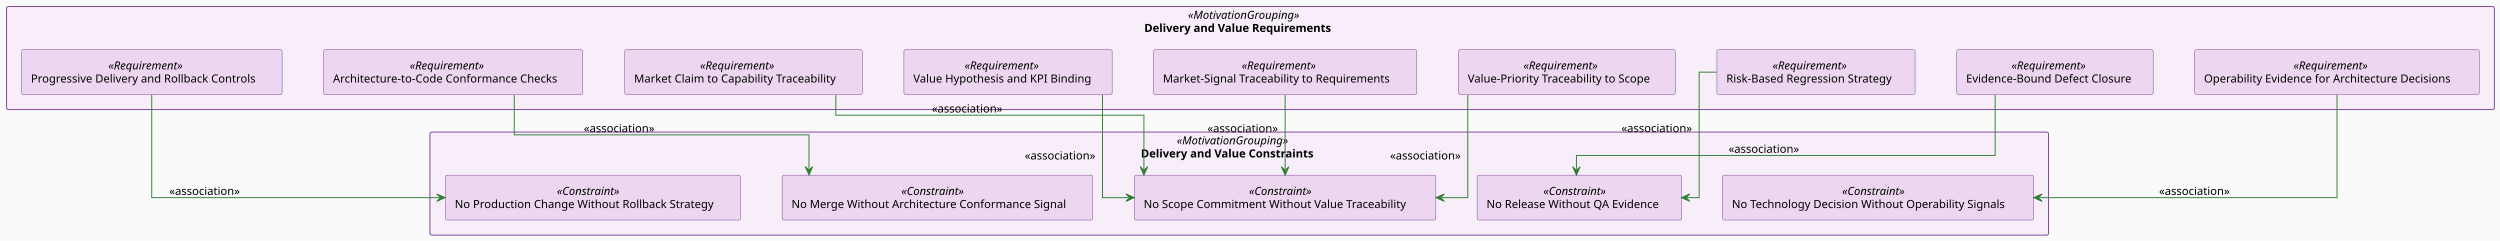
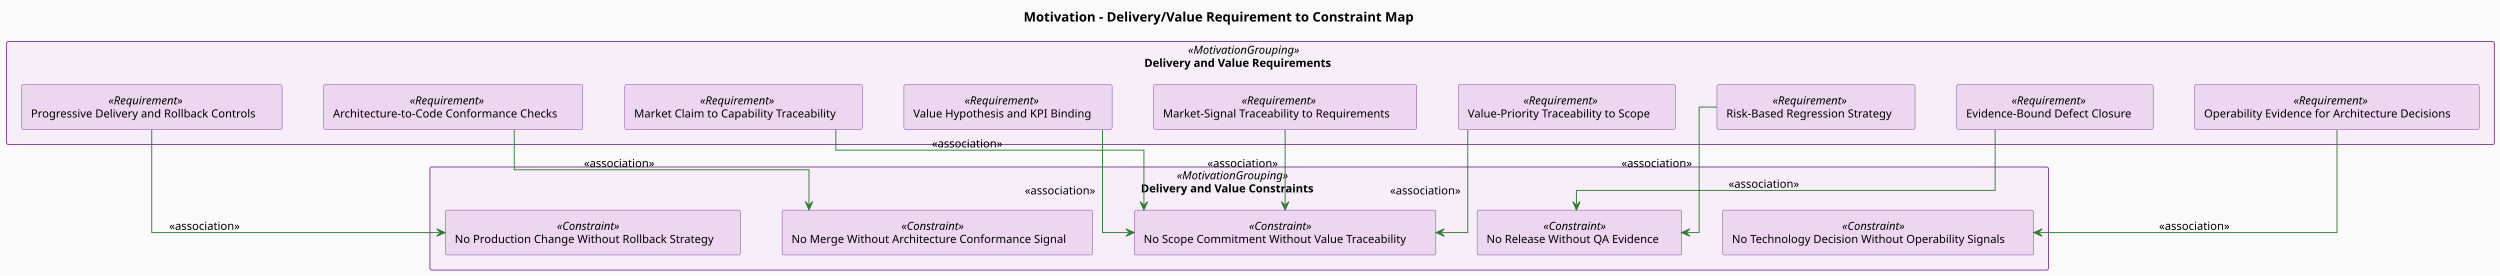
- <svg xmlns="http://www.w3.org/2000/svg" contentStyleType="text/css" data-diagram-type="DESCRIPTION" height="257px" preserveAspectRatio="none" style="width:2669px;height:257px;background:#FAFAFA;" version="1.1" viewBox="0 0 2669 257" width="2669px" zoomAndPan="magnify">
+ <svg xmlns="http://www.w3.org/2000/svg" contentStyleType="text/css" data-diagram-type="DESCRIPTION" height="294px" preserveAspectRatio="none" style="width:2669px;height:294px;background:#FAFAFA;" version="1.1" viewBox="0 0 2669 294" width="2669px" zoomAndPan="magnify">
  <defs />
  <g>
-     <rect fill="#FAFAFA" height="257" style="stroke:none;stroke-width:1;" width="2669" x="0" y="0" />
-     <g class="cluster" data-entity="GRP_REQ" data-source-line="48" data-uid="ent0002" id="cluster_GRP_REQ">
-       <rect fill="#F7EEF9" height="110" rx="2" ry="2" style="stroke:#7B3F9A;stroke-width:1;" width="2656" x="7" y="7" />
-       <text fill="#000000" font-family="sans-serif" font-size="12" font-style="italic" lengthAdjust="spacing" textLength="133.342" x="1268.329" y="20.139">«MotivationGrouping»</text>
-       <text fill="#000000" font-family="sans-serif" font-size="12" font-weight="bold" lengthAdjust="spacing" textLength="226.717" x="1221.642" y="34.107">Delivery and Value Requirements</text>
+     <rect fill="#FAFAFA" height="294" style="stroke:none;stroke-width:1;" width="2669" x="0" y="0" />
+     <text fill="#000000" font-family="sans-serif" font-size="14" font-weight="bold" lengthAdjust="spacing" textLength="469.376" x="1092.812" y="22.995">Motivation - Delivery/Value Requirement to Constraint Map</text>
+     <g class="cluster" data-entity="GRP_REQ" data-source-line="49" data-uid="ent0002" id="cluster_GRP_REQ">
+       <rect fill="#F7EEF9" height="110" rx="2" ry="2" style="stroke:#7B3F9A;stroke-width:1;" width="2656" x="7" y="44.297" />
+       <text fill="#000000" font-family="sans-serif" font-size="12" font-style="italic" lengthAdjust="spacing" textLength="133.342" x="1268.329" y="57.435">«MotivationGrouping»</text>
+       <text fill="#000000" font-family="sans-serif" font-size="12" font-weight="bold" lengthAdjust="spacing" textLength="226.717" x="1221.642" y="71.404">Delivery and Value Requirements</text>
    </g>
-     <g class="cluster" data-entity="GRP_CST" data-source-line="60" data-uid="ent0012" id="cluster_GRP_CST">
-       <rect fill="#F7EEF9" height="110" rx="2" ry="2" style="stroke:#7B3F9A;stroke-width:1;" width="1728" x="459" y="141" />
-       <text fill="#000000" font-family="sans-serif" font-size="12" font-style="italic" lengthAdjust="spacing" textLength="133.342" x="1256.329" y="154.139">«MotivationGrouping»</text>
-       <text fill="#000000" font-family="sans-serif" font-size="12" font-weight="bold" lengthAdjust="spacing" textLength="209.994" x="1218.003" y="168.107">Delivery and Value Constraints</text>
+     <g class="cluster" data-entity="GRP_CST" data-source-line="61" data-uid="ent0012" id="cluster_GRP_CST">
+       <rect fill="#F7EEF9" height="110" rx="2" ry="2" style="stroke:#7B3F9A;stroke-width:1;" width="1728" x="459" y="178.297" />
+       <text fill="#000000" font-family="sans-serif" font-size="12" font-style="italic" lengthAdjust="spacing" textLength="133.342" x="1256.329" y="191.435">«MotivationGrouping»</text>
+       <text fill="#000000" font-family="sans-serif" font-size="12" font-weight="bold" lengthAdjust="spacing" textLength="209.994" x="1218.003" y="205.404">Delivery and Value Constraints</text>
    </g>
-     <g class="entity" data-entity="REQ_009" data-source-line="49" data-uid="ent0003" id="entity_REQ_009">
-       <rect fill="#EDD6F0" height="47.938" rx="2" ry="2" style="stroke:#7B3F9A;stroke-width:0.5;" width="303.852" x="2343" y="53" />
-       <text fill="#000000" font-family="sans-serif" font-size="12" font-style="italic" lengthAdjust="spacing" textLength="92.789" x="2448.531" y="74.139">«Requirement»</text>
-       <text fill="#000000" font-family="sans-serif" font-size="12" lengthAdjust="spacing" textLength="283.852" x="2353" y="88.107">Operability Evidence for Architecture Decisions</text>
+     <g class="entity" data-entity="REQ_009" data-source-line="50" data-uid="ent0003" id="entity_REQ_009">
+       <rect fill="#EDD6F0" height="47.938" rx="2" ry="2" style="stroke:#7B3F9A;stroke-width:0.5;" width="303.852" x="2343" y="90.297" />
+       <text fill="#000000" font-family="sans-serif" font-size="12" font-style="italic" lengthAdjust="spacing" textLength="92.789" x="2448.531" y="111.436">«Requirement»</text>
+       <text fill="#000000" font-family="sans-serif" font-size="12" lengthAdjust="spacing" textLength="283.852" x="2353" y="125.404">Operability Evidence for Architecture Decisions</text>
    </g>
-     <g class="entity" data-entity="REQ_011" data-source-line="50" data-uid="ent0004" id="entity_REQ_011">
-       <rect fill="#EDD6F0" height="47.938" rx="2" ry="2" style="stroke:#7B3F9A;stroke-width:0.5;" width="209.727" x="2089" y="53" />
-       <text fill="#000000" font-family="sans-serif" font-size="12" font-style="italic" lengthAdjust="spacing" textLength="92.789" x="2147.469" y="74.139">«Requirement»</text>
-       <text fill="#000000" font-family="sans-serif" font-size="12" lengthAdjust="spacing" textLength="189.727" x="2099" y="88.107">Evidence-Bound Defect Closure</text>
+     <g class="entity" data-entity="REQ_011" data-source-line="51" data-uid="ent0004" id="entity_REQ_011">
+       <rect fill="#EDD6F0" height="47.938" rx="2" ry="2" style="stroke:#7B3F9A;stroke-width:0.5;" width="209.727" x="2089" y="90.297" />
+       <text fill="#000000" font-family="sans-serif" font-size="12" font-style="italic" lengthAdjust="spacing" textLength="92.789" x="2147.469" y="111.436">«Requirement»</text>
+       <text fill="#000000" font-family="sans-serif" font-size="12" lengthAdjust="spacing" textLength="189.727" x="2099" y="125.404">Evidence-Bound Defect Closure</text>
    </g>
-     <g class="entity" data-entity="REQ_020" data-source-line="51" data-uid="ent0005" id="entity_REQ_020">
-       <rect fill="#EDD6F0" height="47.938" rx="2" ry="2" style="stroke:#7B3F9A;stroke-width:0.5;" width="211.525" x="1833" y="53" />
-       <text fill="#000000" font-family="sans-serif" font-size="12" font-style="italic" lengthAdjust="spacing" textLength="92.789" x="1892.368" y="74.139">«Requirement»</text>
-       <text fill="#000000" font-family="sans-serif" font-size="12" lengthAdjust="spacing" textLength="191.525" x="1843" y="88.107">Risk-Based Regression Strategy</text>
+     <g class="entity" data-entity="REQ_020" data-source-line="52" data-uid="ent0005" id="entity_REQ_020">
+       <rect fill="#EDD6F0" height="47.938" rx="2" ry="2" style="stroke:#7B3F9A;stroke-width:0.5;" width="211.525" x="1833" y="90.297" />
+       <text fill="#000000" font-family="sans-serif" font-size="12" font-style="italic" lengthAdjust="spacing" textLength="92.789" x="1892.368" y="111.436">«Requirement»</text>
+       <text fill="#000000" font-family="sans-serif" font-size="12" lengthAdjust="spacing" textLength="191.525" x="1843" y="125.404">Risk-Based Regression Strategy</text>
    </g>
-     <g class="entity" data-entity="REQ_012" data-source-line="52" data-uid="ent0006" id="entity_REQ_012">
-       <rect fill="#EDD6F0" height="47.938" rx="2" ry="2" style="stroke:#7B3F9A;stroke-width:0.5;" width="231.559" x="1557" y="53" />
-       <text fill="#000000" font-family="sans-serif" font-size="12" font-style="italic" lengthAdjust="spacing" textLength="92.789" x="1626.385" y="74.139">«Requirement»</text>
-       <text fill="#000000" font-family="sans-serif" font-size="12" lengthAdjust="spacing" textLength="211.559" x="1567" y="88.107">Value-Priority Traceability to Scope</text>
+     <g class="entity" data-entity="REQ_012" data-source-line="53" data-uid="ent0006" id="entity_REQ_012">
+       <rect fill="#EDD6F0" height="47.938" rx="2" ry="2" style="stroke:#7B3F9A;stroke-width:0.5;" width="231.559" x="1557" y="90.297" />
+       <text fill="#000000" font-family="sans-serif" font-size="12" font-style="italic" lengthAdjust="spacing" textLength="92.789" x="1626.385" y="111.436">«Requirement»</text>
+       <text fill="#000000" font-family="sans-serif" font-size="12" lengthAdjust="spacing" textLength="211.559" x="1567" y="125.404">Value-Priority Traceability to Scope</text>
    </g>
-     <g class="entity" data-entity="REQ_013" data-source-line="53" data-uid="ent0007" id="entity_REQ_013">
-       <rect fill="#EDD6F0" height="47.938" rx="2" ry="2" style="stroke:#7B3F9A;stroke-width:0.5;" width="280.965" x="1231.5" y="53" />
-       <text fill="#000000" font-family="sans-serif" font-size="12" font-style="italic" lengthAdjust="spacing" textLength="92.789" x="1325.588" y="74.139">«Requirement»</text>
-       <text fill="#000000" font-family="sans-serif" font-size="12" lengthAdjust="spacing" textLength="260.965" x="1241.5" y="88.107">Market-Signal Traceability to Requirements</text>
+     <g class="entity" data-entity="REQ_013" data-source-line="54" data-uid="ent0007" id="entity_REQ_013">
+       <rect fill="#EDD6F0" height="47.938" rx="2" ry="2" style="stroke:#7B3F9A;stroke-width:0.5;" width="280.965" x="1231.5" y="90.297" />
+       <text fill="#000000" font-family="sans-serif" font-size="12" font-style="italic" lengthAdjust="spacing" textLength="92.789" x="1325.588" y="111.436">«Requirement»</text>
+       <text fill="#000000" font-family="sans-serif" font-size="12" lengthAdjust="spacing" textLength="260.965" x="1241.5" y="125.404">Market-Signal Traceability to Requirements</text>
    </g>
-     <g class="entity" data-entity="REQ_021" data-source-line="54" data-uid="ent0008" id="entity_REQ_021">
-       <rect fill="#EDD6F0" height="47.938" rx="2" ry="2" style="stroke:#7B3F9A;stroke-width:0.5;" width="222.324" x="965" y="53" />
-       <text fill="#000000" font-family="sans-serif" font-size="12" font-style="italic" lengthAdjust="spacing" textLength="92.789" x="1029.768" y="74.139">«Requirement»</text>
-       <text fill="#000000" font-family="sans-serif" font-size="12" lengthAdjust="spacing" textLength="202.324" x="975" y="88.107">Value Hypothesis and KPI Binding</text>
+     <g class="entity" data-entity="REQ_021" data-source-line="55" data-uid="ent0008" id="entity_REQ_021">
+       <rect fill="#EDD6F0" height="47.938" rx="2" ry="2" style="stroke:#7B3F9A;stroke-width:0.5;" width="222.324" x="965" y="90.297" />
+       <text fill="#000000" font-family="sans-serif" font-size="12" font-style="italic" lengthAdjust="spacing" textLength="92.789" x="1029.768" y="111.436">«Requirement»</text>
+       <text fill="#000000" font-family="sans-serif" font-size="12" lengthAdjust="spacing" textLength="202.324" x="975" y="125.404">Value Hypothesis and KPI Binding</text>
    </g>
-     <g class="entity" data-entity="REQ_022" data-source-line="55" data-uid="ent0009" id="entity_REQ_022">
-       <rect fill="#EDD6F0" height="47.938" rx="2" ry="2" style="stroke:#7B3F9A;stroke-width:0.5;" width="253.578" x="667" y="53" />
-       <text fill="#000000" font-family="sans-serif" font-size="12" font-style="italic" lengthAdjust="spacing" textLength="92.789" x="747.394" y="74.139">«Requirement»</text>
-       <text fill="#000000" font-family="sans-serif" font-size="12" lengthAdjust="spacing" textLength="233.578" x="677" y="88.107">Market Claim to Capability Traceability</text>
+     <g class="entity" data-entity="REQ_022" data-source-line="56" data-uid="ent0009" id="entity_REQ_022">
+       <rect fill="#EDD6F0" height="47.938" rx="2" ry="2" style="stroke:#7B3F9A;stroke-width:0.5;" width="253.578" x="667" y="90.297" />
+       <text fill="#000000" font-family="sans-serif" font-size="12" font-style="italic" lengthAdjust="spacing" textLength="92.789" x="747.394" y="111.436">«Requirement»</text>
+       <text fill="#000000" font-family="sans-serif" font-size="12" lengthAdjust="spacing" textLength="233.578" x="677" y="125.404">Market Claim to Capability Traceability</text>
    </g>
-     <g class="entity" data-entity="REQ_017" data-source-line="56" data-uid="ent0010" id="entity_REQ_017">
-       <rect fill="#EDD6F0" height="47.938" rx="2" ry="2" style="stroke:#7B3F9A;stroke-width:0.5;" width="276.67" x="345.5" y="53" />
-       <text fill="#000000" font-family="sans-serif" font-size="12" font-style="italic" lengthAdjust="spacing" textLength="92.789" x="437.44" y="74.139">«Requirement»</text>
-       <text fill="#000000" font-family="sans-serif" font-size="12" lengthAdjust="spacing" textLength="256.67" x="355.5" y="88.107">Architecture-to-Code Conformance Checks</text>
+     <g class="entity" data-entity="REQ_017" data-source-line="57" data-uid="ent0010" id="entity_REQ_017">
+       <rect fill="#EDD6F0" height="47.938" rx="2" ry="2" style="stroke:#7B3F9A;stroke-width:0.5;" width="276.67" x="345.5" y="90.297" />
+       <text fill="#000000" font-family="sans-serif" font-size="12" font-style="italic" lengthAdjust="spacing" textLength="92.789" x="437.44" y="111.436">«Requirement»</text>
+       <text fill="#000000" font-family="sans-serif" font-size="12" lengthAdjust="spacing" textLength="256.67" x="355.5" y="125.404">Architecture-to-Code Conformance Checks</text>
    </g>
-     <g class="entity" data-entity="REQ_018" data-source-line="57" data-uid="ent0011" id="entity_REQ_018">
-       <rect fill="#EDD6F0" height="47.938" rx="2" ry="2" style="stroke:#7B3F9A;stroke-width:0.5;" width="278.17" x="23" y="53" />
-       <text fill="#000000" font-family="sans-serif" font-size="12" font-style="italic" lengthAdjust="spacing" textLength="92.789" x="115.69" y="74.139">«Requirement»</text>
-       <text fill="#000000" font-family="sans-serif" font-size="12" lengthAdjust="spacing" textLength="258.17" x="33" y="88.107">Progressive Delivery and Rollback Controls</text>
+     <g class="entity" data-entity="REQ_018" data-source-line="58" data-uid="ent0011" id="entity_REQ_018">
+       <rect fill="#EDD6F0" height="47.938" rx="2" ry="2" style="stroke:#7B3F9A;stroke-width:0.5;" width="278.17" x="23" y="90.297" />
+       <text fill="#000000" font-family="sans-serif" font-size="12" font-style="italic" lengthAdjust="spacing" textLength="92.789" x="115.69" y="111.436">«Requirement»</text>
+       <text fill="#000000" font-family="sans-serif" font-size="12" lengthAdjust="spacing" textLength="258.17" x="33" y="125.404">Progressive Delivery and Rollback Controls</text>
    </g>
-     <g class="entity" data-entity="CST_008" data-source-line="61" data-uid="ent0013" id="entity_CST_008">
-       <rect fill="#EDD6F0" height="47.938" rx="2" ry="2" style="stroke:#7B3F9A;stroke-width:0.5;" width="332.17" x="1839" y="187" />
-       <text fill="#000000" font-family="sans-serif" font-size="12" font-style="italic" lengthAdjust="spacing" textLength="77.027" x="1966.571" y="208.139">«Constraint»</text>
-       <text fill="#000000" font-family="sans-serif" font-size="12" lengthAdjust="spacing" textLength="312.17" x="1849" y="222.107">No Technology Decision Without Operability Signals</text>
+     <g class="entity" data-entity="CST_008" data-source-line="62" data-uid="ent0013" id="entity_CST_008">
+       <rect fill="#EDD6F0" height="47.938" rx="2" ry="2" style="stroke:#7B3F9A;stroke-width:0.5;" width="332.17" x="1839" y="224.297" />
+       <text fill="#000000" font-family="sans-serif" font-size="12" font-style="italic" lengthAdjust="spacing" textLength="77.027" x="1966.571" y="245.435">«Constraint»</text>
+       <text fill="#000000" font-family="sans-serif" font-size="12" lengthAdjust="spacing" textLength="312.17" x="1849" y="259.404">No Technology Decision Without Operability Signals</text>
    </g>
-     <g class="entity" data-entity="CST_005" data-source-line="62" data-uid="ent0014" id="entity_CST_005">
-       <rect fill="#EDD6F0" height="47.938" rx="2" ry="2" style="stroke:#7B3F9A;stroke-width:0.5;" width="218.422" x="1577" y="187" />
-       <text fill="#000000" font-family="sans-serif" font-size="12" font-style="italic" lengthAdjust="spacing" textLength="77.027" x="1647.697" y="208.139">«Constraint»</text>
-       <text fill="#000000" font-family="sans-serif" font-size="12" lengthAdjust="spacing" textLength="198.422" x="1587" y="222.107">No Release Without QA Evidence</text>
+     <g class="entity" data-entity="CST_005" data-source-line="63" data-uid="ent0014" id="entity_CST_005">
+       <rect fill="#EDD6F0" height="47.938" rx="2" ry="2" style="stroke:#7B3F9A;stroke-width:0.5;" width="218.422" x="1577" y="224.297" />
+       <text fill="#000000" font-family="sans-serif" font-size="12" font-style="italic" lengthAdjust="spacing" textLength="77.027" x="1647.697" y="245.435">«Constraint»</text>
+       <text fill="#000000" font-family="sans-serif" font-size="12" lengthAdjust="spacing" textLength="198.422" x="1587" y="259.404">No Release Without QA Evidence</text>
    </g>
-     <g class="entity" data-entity="CST_007" data-source-line="63" data-uid="ent0015" id="entity_CST_007">
-       <rect fill="#EDD6F0" height="47.938" rx="2" ry="2" style="stroke:#7B3F9A;stroke-width:0.5;" width="321.893" x="1211" y="187" />
-       <text fill="#000000" font-family="sans-serif" font-size="12" font-style="italic" lengthAdjust="spacing" textLength="77.027" x="1333.433" y="208.139">«Constraint»</text>
-       <text fill="#000000" font-family="sans-serif" font-size="12" lengthAdjust="spacing" textLength="301.893" x="1221" y="222.107">No Scope Commitment Without Value Traceability</text>
+     <g class="entity" data-entity="CST_007" data-source-line="64" data-uid="ent0015" id="entity_CST_007">
+       <rect fill="#EDD6F0" height="47.938" rx="2" ry="2" style="stroke:#7B3F9A;stroke-width:0.5;" width="321.893" x="1211" y="224.297" />
+       <text fill="#000000" font-family="sans-serif" font-size="12" font-style="italic" lengthAdjust="spacing" textLength="77.027" x="1333.433" y="245.435">«Constraint»</text>
+       <text fill="#000000" font-family="sans-serif" font-size="12" lengthAdjust="spacing" textLength="301.893" x="1221" y="259.404">No Scope Commitment Without Value Traceability</text>
    </g>
-     <g class="entity" data-entity="CST_010" data-source-line="64" data-uid="ent0016" id="entity_CST_010">
-       <rect fill="#EDD6F0" height="47.938" rx="2" ry="2" style="stroke:#7B3F9A;stroke-width:0.5;" width="331.531" x="835" y="187" />
-       <text fill="#000000" font-family="sans-serif" font-size="12" font-style="italic" lengthAdjust="spacing" textLength="77.027" x="962.252" y="208.139">«Constraint»</text>
-       <text fill="#000000" font-family="sans-serif" font-size="12" lengthAdjust="spacing" textLength="311.531" x="845" y="222.107">No Merge Without Architecture Conformance Signal</text>
+     <g class="entity" data-entity="CST_010" data-source-line="65" data-uid="ent0016" id="entity_CST_010">
+       <rect fill="#EDD6F0" height="47.938" rx="2" ry="2" style="stroke:#7B3F9A;stroke-width:0.5;" width="331.531" x="835" y="224.297" />
+       <text fill="#000000" font-family="sans-serif" font-size="12" font-style="italic" lengthAdjust="spacing" textLength="77.027" x="962.252" y="245.435">«Constraint»</text>
+       <text fill="#000000" font-family="sans-serif" font-size="12" lengthAdjust="spacing" textLength="311.531" x="845" y="259.404">No Merge Without Architecture Conformance Signal</text>
    </g>
-     <g class="entity" data-entity="CST_011" data-source-line="65" data-uid="ent0017" id="entity_CST_011">
-       <rect fill="#EDD6F0" height="47.938" rx="2" ry="2" style="stroke:#7B3F9A;stroke-width:0.5;" width="315.096" x="475.5" y="187" />
-       <text fill="#000000" font-family="sans-serif" font-size="12" font-style="italic" lengthAdjust="spacing" textLength="77.027" x="594.534" y="208.139">«Constraint»</text>
-       <text fill="#000000" font-family="sans-serif" font-size="12" lengthAdjust="spacing" textLength="295.096" x="485.5" y="222.107">No Production Change Without Rollback Strategy</text>
+     <g class="entity" data-entity="CST_011" data-source-line="66" data-uid="ent0017" id="entity_CST_011">
+       <rect fill="#EDD6F0" height="47.938" rx="2" ry="2" style="stroke:#7B3F9A;stroke-width:0.5;" width="315.096" x="475.5" y="224.297" />
+       <text fill="#000000" font-family="sans-serif" font-size="12" font-style="italic" lengthAdjust="spacing" textLength="77.027" x="594.534" y="245.435">«Constraint»</text>
+       <text fill="#000000" font-family="sans-serif" font-size="12" lengthAdjust="spacing" textLength="295.096" x="485.5" y="259.404">No Production Change Without Rollback Strategy</text>
    </g>
-     <g class="link" data-entity-1="REQ_009" data-entity-2="CST_008" data-source-line="68" data-uid="lnk18" id="link_REQ_009_CST_008">
-       <path d="M2495,101.27 C2495,139.88 2495,211 2495,211 C2495,211 2319.34,211 2177.23,211" fill="none" id="REQ_009-to-CST_008" style="stroke:#2E7D32;stroke-width:1;" />
-       <polygon fill="#2E7D32" points="2171.23,211,2180.23,215,2176.23,211,2180.23,207,2171.23,211" style="stroke:#2E7D32;stroke-width:1;" />
-       <text fill="#000000" font-family="sans-serif" font-size="12" lengthAdjust="spacing" textLength="82.154" x="2304.98" y="208.139">«association»</text>
+     <g class="link" data-entity-1="REQ_009" data-entity-2="CST_008" data-source-line="69" data-uid="lnk18" id="link_REQ_009_CST_008">
+       <path d="M2495,138.567 C2495,177.177 2495,248.297 2495,248.297 C2495,248.297 2319.34,248.297 2177.23,248.297" fill="none" id="REQ_009-to-CST_008" style="stroke:#2E7D32;stroke-width:1;" />
+       <polygon fill="#2E7D32" points="2171.23,248.297,2180.23,252.297,2176.23,248.297,2180.23,244.297,2171.23,248.297" style="stroke:#2E7D32;stroke-width:1;" />
+       <text fill="#000000" font-family="sans-serif" font-size="12" lengthAdjust="spacing" textLength="82.154" x="2304.98" y="245.435">«association»</text>
    </g>
-     <g class="link" data-entity-1="REQ_011" data-entity-2="CST_005" data-source-line="69" data-uid="lnk19" id="link_REQ_011_CST_005">
-       <path d="M2130,101.32 C2130,127.67 2130,166 2130,166 C2130,166 1683,166 1683,166 C1683,166 1683,170.22 1683,180.92" fill="none" id="REQ_011-to-CST_005" style="stroke:#2E7D32;stroke-width:1;" />
-       <polygon fill="#2E7D32" points="1683,186.92,1687,177.92,1683,181.92,1679,177.92,1683,186.92" style="stroke:#2E7D32;stroke-width:1;" />
-       <text fill="#000000" font-family="sans-serif" font-size="12" lengthAdjust="spacing" textLength="82.154" x="1845.38" y="163.139">«association»</text>
+     <g class="link" data-entity-1="REQ_011" data-entity-2="CST_005" data-source-line="70" data-uid="lnk19" id="link_REQ_011_CST_005">
+       <path d="M2130,138.617 C2130,164.967 2130,203.297 2130,203.297 C2130,203.297 1683,203.297 1683,203.297 C1683,203.297 1683,207.517 1683,218.217" fill="none" id="REQ_011-to-CST_005" style="stroke:#2E7D32;stroke-width:1;" />
+       <polygon fill="#2E7D32" points="1683,224.217,1687,215.217,1683,219.217,1679,215.217,1683,224.217" style="stroke:#2E7D32;stroke-width:1;" />
+       <text fill="#000000" font-family="sans-serif" font-size="12" lengthAdjust="spacing" textLength="82.154" x="1845.38" y="200.435">«association»</text>
    </g>
-     <g class="link" data-entity-1="REQ_020" data-entity-2="CST_005" data-source-line="70" data-uid="lnk20" id="link_REQ_020_CST_005">
-       <path d="M1832.98,77 C1821.57,77 1814,77 1814,77 C1814,77 1814,211 1814,211 C1814,211 1812.49,211 1801.11,211" fill="none" id="REQ_020-to-CST_005" style="stroke:#2E7D32;stroke-width:1;" />
-       <polygon fill="#2E7D32" points="1795.11,211,1804.11,215,1800.11,211,1804.11,207,1795.11,211" style="stroke:#2E7D32;stroke-width:1;" />
-       <text fill="#000000" font-family="sans-serif" font-size="12" lengthAdjust="spacing" textLength="82.154" x="1731" y="141.089">«association»</text>
+     <g class="link" data-entity-1="REQ_020" data-entity-2="CST_005" data-source-line="71" data-uid="lnk20" id="link_REQ_020_CST_005">
+       <path d="M1832.98,114.297 C1821.57,114.297 1814,114.297 1814,114.297 C1814,114.297 1814,248.297 1814,248.297 C1814,248.297 1812.49,248.297 1801.11,248.297" fill="none" id="REQ_020-to-CST_005" style="stroke:#2E7D32;stroke-width:1;" />
+       <polygon fill="#2E7D32" points="1795.11,248.297,1804.11,252.297,1800.11,248.297,1804.11,244.297,1795.11,248.297" style="stroke:#2E7D32;stroke-width:1;" />
+       <text fill="#000000" font-family="sans-serif" font-size="12" lengthAdjust="spacing" textLength="82.154" x="1731" y="178.386">«association»</text>
    </g>
-     <g class="link" data-entity-1="REQ_012" data-entity-2="CST_007" data-source-line="71" data-uid="lnk21" id="link_REQ_012_CST_007">
-       <path d="M1567,101.27 C1567,139.88 1567,211 1567,211 C1567,211 1559.24,211 1539.03,211" fill="none" id="REQ_012-to-CST_007" style="stroke:#2E7D32;stroke-width:1;" />
-       <polygon fill="#2E7D32" points="1533.03,211,1542.03,215,1538.03,211,1542.03,207,1533.03,211" style="stroke:#2E7D32;stroke-width:1;" />
-       <text fill="#000000" font-family="sans-serif" font-size="12" lengthAdjust="spacing" textLength="82.154" x="1484" y="170.259">«association»</text>
+     <g class="link" data-entity-1="REQ_012" data-entity-2="CST_007" data-source-line="72" data-uid="lnk21" id="link_REQ_012_CST_007">
+       <path d="M1567,138.567 C1567,177.177 1567,248.297 1567,248.297 C1567,248.297 1559.24,248.297 1539.03,248.297" fill="none" id="REQ_012-to-CST_007" style="stroke:#2E7D32;stroke-width:1;" />
+       <polygon fill="#2E7D32" points="1533.03,248.297,1542.03,252.297,1538.03,248.297,1542.03,244.297,1533.03,248.297" style="stroke:#2E7D32;stroke-width:1;" />
+       <text fill="#000000" font-family="sans-serif" font-size="12" lengthAdjust="spacing" textLength="82.154" x="1484" y="207.555">«association»</text>
    </g>
-     <g class="link" data-entity-1="REQ_013" data-entity-2="CST_007" data-source-line="72" data-uid="lnk22" id="link_REQ_013_CST_007">
-       <path d="M1372,101.27 C1372,125.55 1372,156.69 1372,180.91" fill="none" id="REQ_013-to-CST_007" style="stroke:#2E7D32;stroke-width:1;" />
-       <polygon fill="#2E7D32" points="1372,186.91,1376,177.91,1372,181.91,1368,177.91,1372,186.91" style="stroke:#2E7D32;stroke-width:1;" />
-       <text fill="#000000" font-family="sans-serif" font-size="12" lengthAdjust="spacing" textLength="82.154" x="1289" y="141.229">«association»</text>
+     <g class="link" data-entity-1="REQ_013" data-entity-2="CST_007" data-source-line="73" data-uid="lnk22" id="link_REQ_013_CST_007">
+       <path d="M1372,138.567 C1372,162.847 1372,193.987 1372,218.207" fill="none" id="REQ_013-to-CST_007" style="stroke:#2E7D32;stroke-width:1;" />
+       <polygon fill="#2E7D32" points="1372,224.207,1376,215.207,1372,219.207,1368,215.207,1372,224.207" style="stroke:#2E7D32;stroke-width:1;" />
+       <text fill="#000000" font-family="sans-serif" font-size="12" lengthAdjust="spacing" textLength="82.154" x="1289" y="178.525">«association»</text>
    </g>
-     <g class="link" data-entity-1="REQ_021" data-entity-2="CST_007" data-source-line="73" data-uid="lnk23" id="link_REQ_021_CST_007">
-       <path d="M1177,101.27 C1177,139.88 1177,211 1177,211 C1177,211 1184.76,211 1204.97,211" fill="none" id="REQ_021-to-CST_007" style="stroke:#2E7D32;stroke-width:1;" />
-       <polygon fill="#2E7D32" points="1210.97,211,1201.97,207,1205.97,211,1201.97,215,1210.97,211" style="stroke:#2E7D32;stroke-width:1;" />
-       <text fill="#000000" font-family="sans-serif" font-size="12" lengthAdjust="spacing" textLength="82.154" x="1094" y="170.259">«association»</text>
+     <g class="link" data-entity-1="REQ_021" data-entity-2="CST_007" data-source-line="74" data-uid="lnk23" id="link_REQ_021_CST_007">
+       <path d="M1177,138.567 C1177,177.177 1177,248.297 1177,248.297 C1177,248.297 1184.76,248.297 1204.97,248.297" fill="none" id="REQ_021-to-CST_007" style="stroke:#2E7D32;stroke-width:1;" />
+       <polygon fill="#2E7D32" points="1210.97,248.297,1201.97,244.297,1205.97,248.297,1201.97,252.297,1210.97,248.297" style="stroke:#2E7D32;stroke-width:1;" />
+       <text fill="#000000" font-family="sans-serif" font-size="12" lengthAdjust="spacing" textLength="82.154" x="1094" y="207.555">«association»</text>
    </g>
-     <g class="link" data-entity-1="REQ_022" data-entity-2="CST_007" data-source-line="74" data-uid="lnk24" id="link_REQ_022_CST_007">
-       <path d="M892.33,101.08 C892.33,112.21 892.33,123 892.33,123 C892.33,123 1221.25,123 1221.25,123 C1221.25,123 1221.25,154.9 1221.25,180.95" fill="none" id="REQ_022-to-CST_007" style="stroke:#2E7D32;stroke-width:1;" />
-       <polygon fill="#2E7D32" points="1221.25,186.95,1225.25,177.95,1221.25,181.95,1217.25,177.95,1221.25,186.95" style="stroke:#2E7D32;stroke-width:1;" />
-       <text fill="#000000" font-family="sans-serif" font-size="12" lengthAdjust="spacing" textLength="82.154" x="994.81" y="120.139">«association»</text>
+     <g class="link" data-entity-1="REQ_022" data-entity-2="CST_007" data-source-line="75" data-uid="lnk24" id="link_REQ_022_CST_007">
+       <path d="M892.33,138.377 C892.33,149.507 892.33,160.297 892.33,160.297 C892.33,160.297 1221.25,160.297 1221.25,160.297 C1221.25,160.297 1221.25,192.197 1221.25,218.247" fill="none" id="REQ_022-to-CST_007" style="stroke:#2E7D32;stroke-width:1;" />
+       <polygon fill="#2E7D32" points="1221.25,224.247,1225.25,215.247,1221.25,219.247,1217.25,215.247,1221.25,224.247" style="stroke:#2E7D32;stroke-width:1;" />
+       <text fill="#000000" font-family="sans-serif" font-size="12" lengthAdjust="spacing" textLength="82.154" x="994.81" y="157.435">«association»</text>
    </g>
-     <g class="link" data-entity-1="REQ_017" data-entity-2="CST_010" data-source-line="75" data-uid="lnk25" id="link_REQ_017_CST_010">
-       <path d="M549,101.19 C549,120.38 549,144 549,144 C549,144 863.67,144 863.67,144 C863.67,144 863.67,161.62 863.67,180.81" fill="none" id="REQ_017-to-CST_010" style="stroke:#2E7D32;stroke-width:1;" />
-       <polygon fill="#2E7D32" points="863.67,186.81,867.67,177.81,863.67,181.81,859.67,177.81,863.67,186.81" style="stroke:#2E7D32;stroke-width:1;" />
-       <text fill="#000000" font-family="sans-serif" font-size="12" lengthAdjust="spacing" textLength="82.154" x="623.33" y="141.139">«association»</text>
+     <g class="link" data-entity-1="REQ_017" data-entity-2="CST_010" data-source-line="76" data-uid="lnk25" id="link_REQ_017_CST_010">
+       <path d="M549,138.487 C549,157.677 549,181.297 549,181.297 C549,181.297 863.67,181.297 863.67,181.297 C863.67,181.297 863.67,198.917 863.67,218.107" fill="none" id="REQ_017-to-CST_010" style="stroke:#2E7D32;stroke-width:1;" />
+       <polygon fill="#2E7D32" points="863.67,224.107,867.67,215.107,863.67,219.107,859.67,215.107,863.67,224.107" style="stroke:#2E7D32;stroke-width:1;" />
+       <text fill="#000000" font-family="sans-serif" font-size="12" lengthAdjust="spacing" textLength="82.154" x="623.33" y="178.435">«association»</text>
    </g>
-     <g class="link" data-entity-1="REQ_018" data-entity-2="CST_011" data-source-line="76" data-uid="lnk26" id="link_REQ_018_CST_011">
-       <path d="M162,101.27 C162,139.88 162,211 162,211 C162,211 332.3,211 469.18,211" fill="none" id="REQ_018-to-CST_011" style="stroke:#2E7D32;stroke-width:1;" />
-       <polygon fill="#2E7D32" points="475.18,211,466.18,207,470.18,211,466.18,215,475.18,211" style="stroke:#2E7D32;stroke-width:1;" />
-       <text fill="#000000" font-family="sans-serif" font-size="12" lengthAdjust="spacing" textLength="82.154" x="180.72" y="208.139">«association»</text>
+     <g class="link" data-entity-1="REQ_018" data-entity-2="CST_011" data-source-line="77" data-uid="lnk26" id="link_REQ_018_CST_011">
+       <path d="M162,138.567 C162,177.177 162,248.297 162,248.297 C162,248.297 332.3,248.297 469.18,248.297" fill="none" id="REQ_018-to-CST_011" style="stroke:#2E7D32;stroke-width:1;" />
+       <polygon fill="#2E7D32" points="475.18,248.297,466.18,244.297,470.18,248.297,466.18,252.297,475.18,248.297" style="stroke:#2E7D32;stroke-width:1;" />
+       <text fill="#000000" font-family="sans-serif" font-size="12" lengthAdjust="spacing" textLength="82.154" x="180.72" y="245.435">«association»</text>
    </g>
  </g>
</svg>
